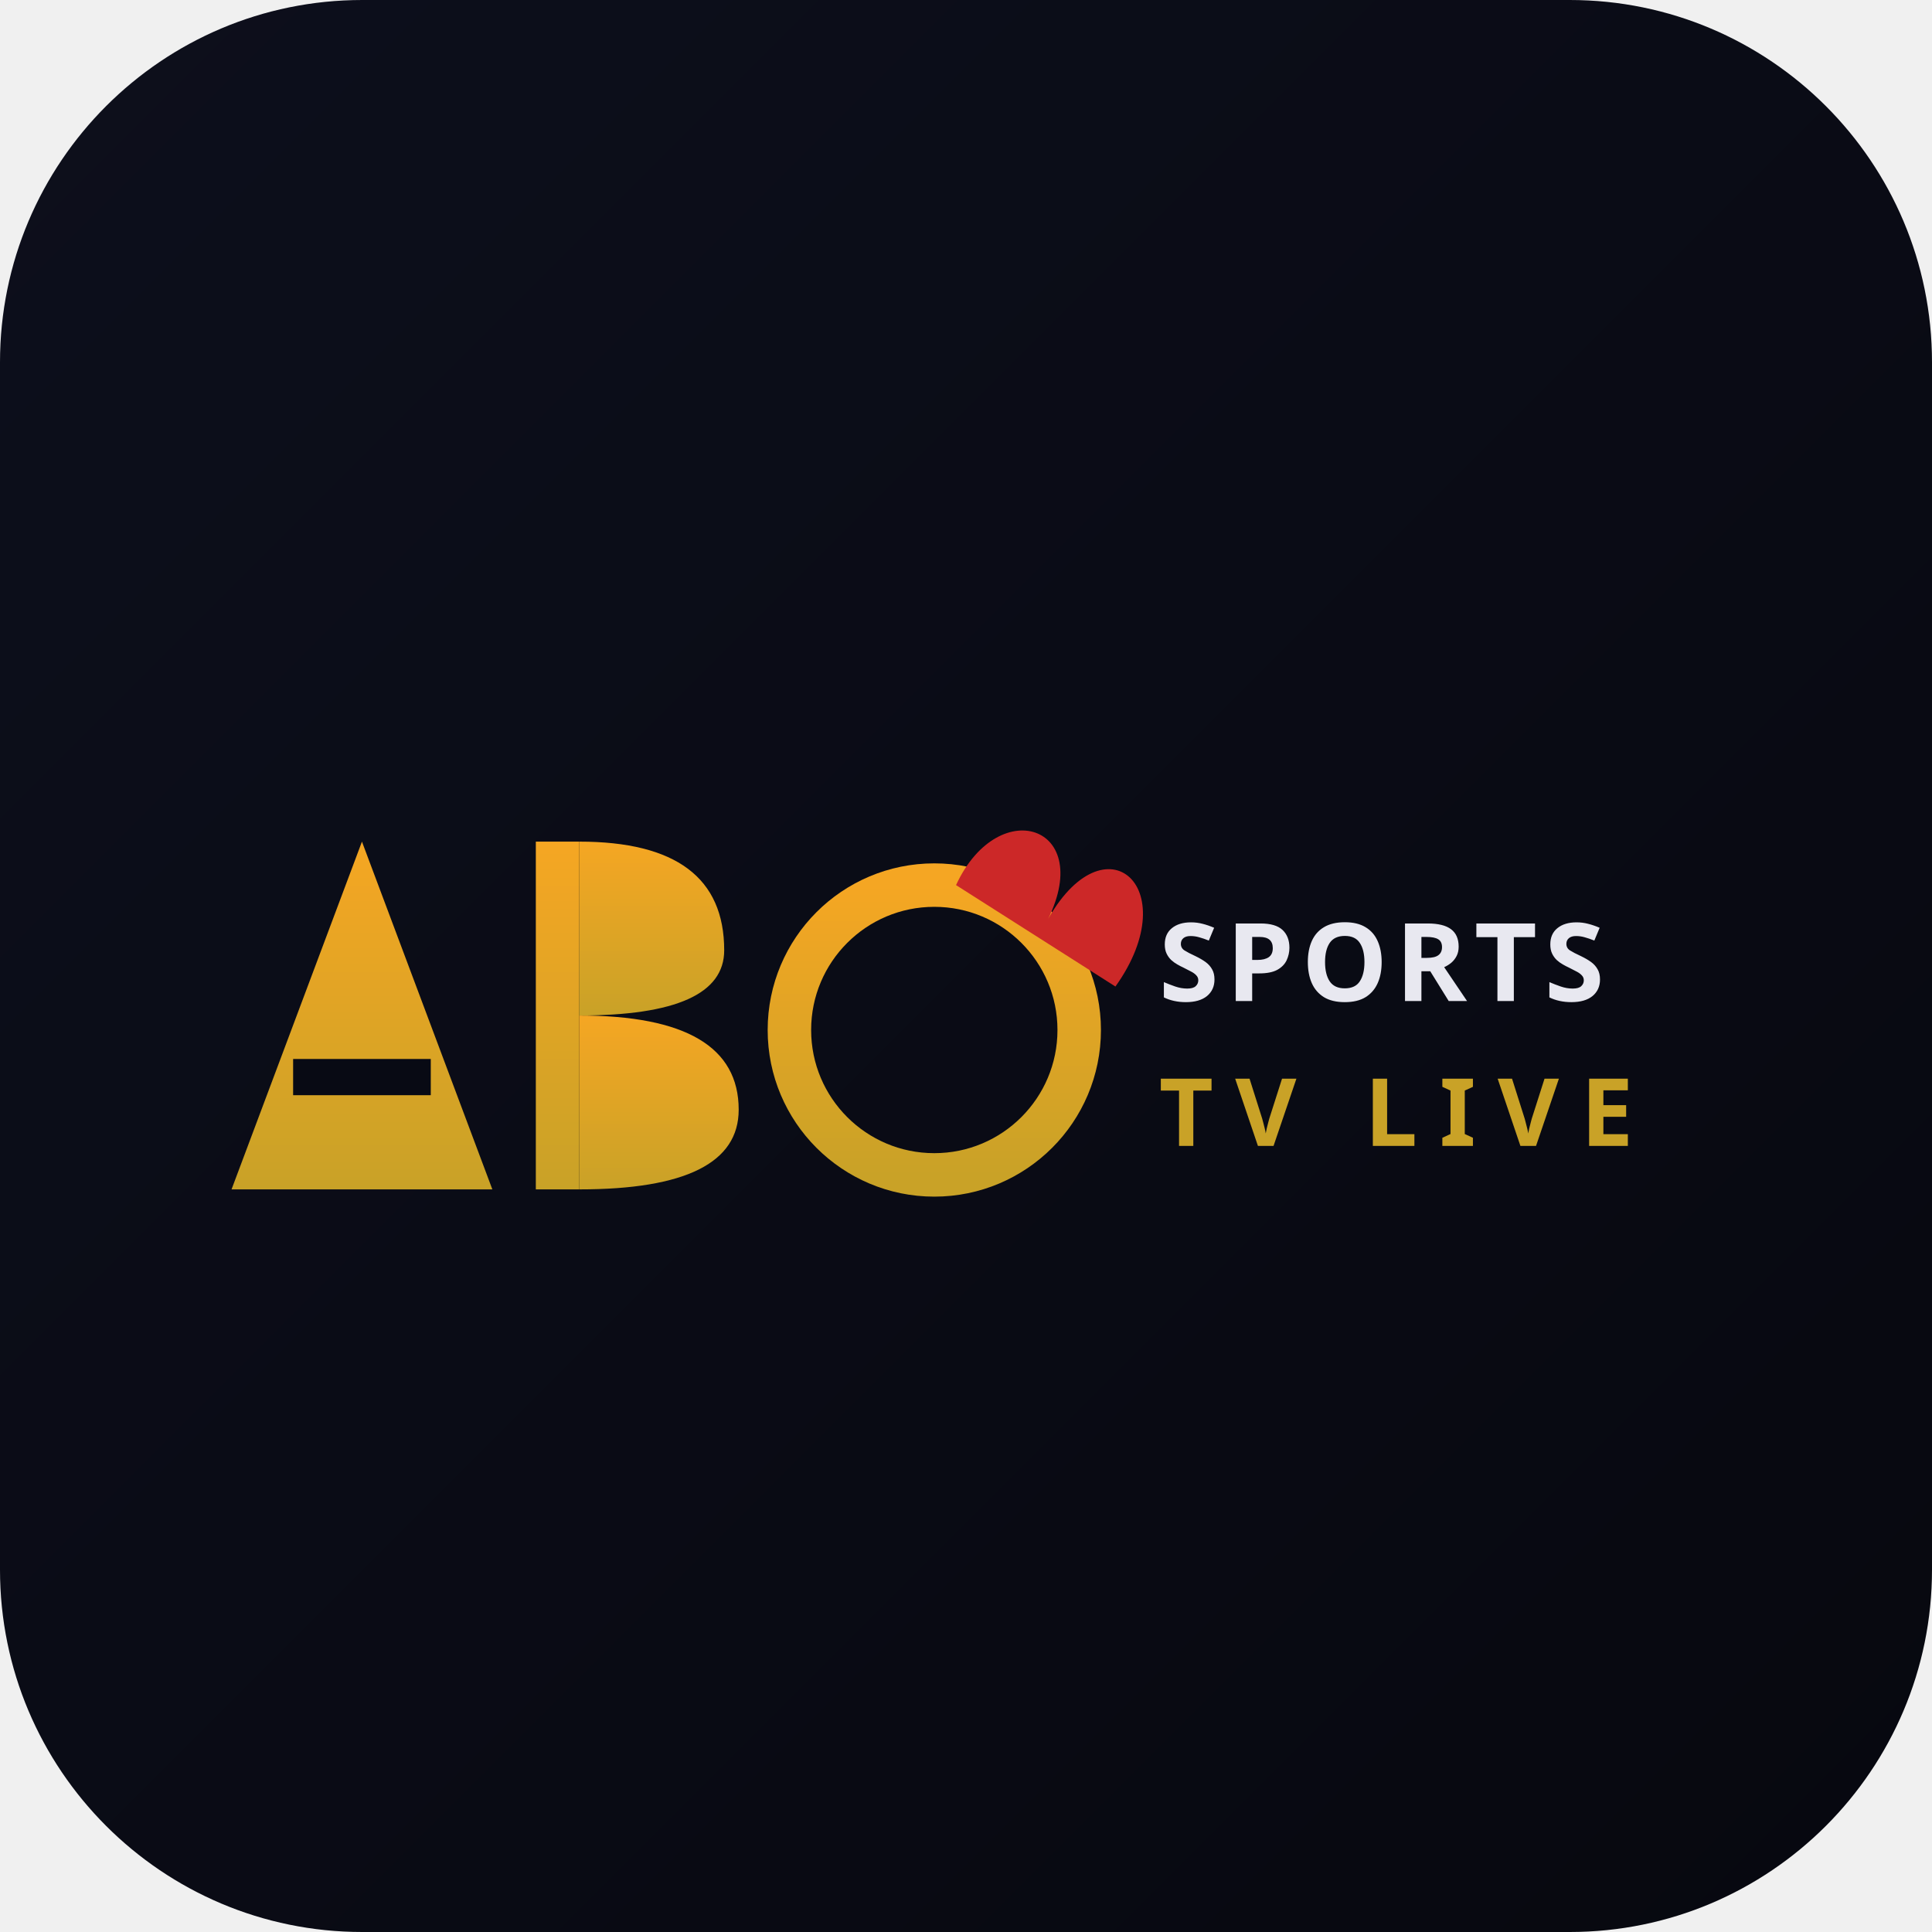
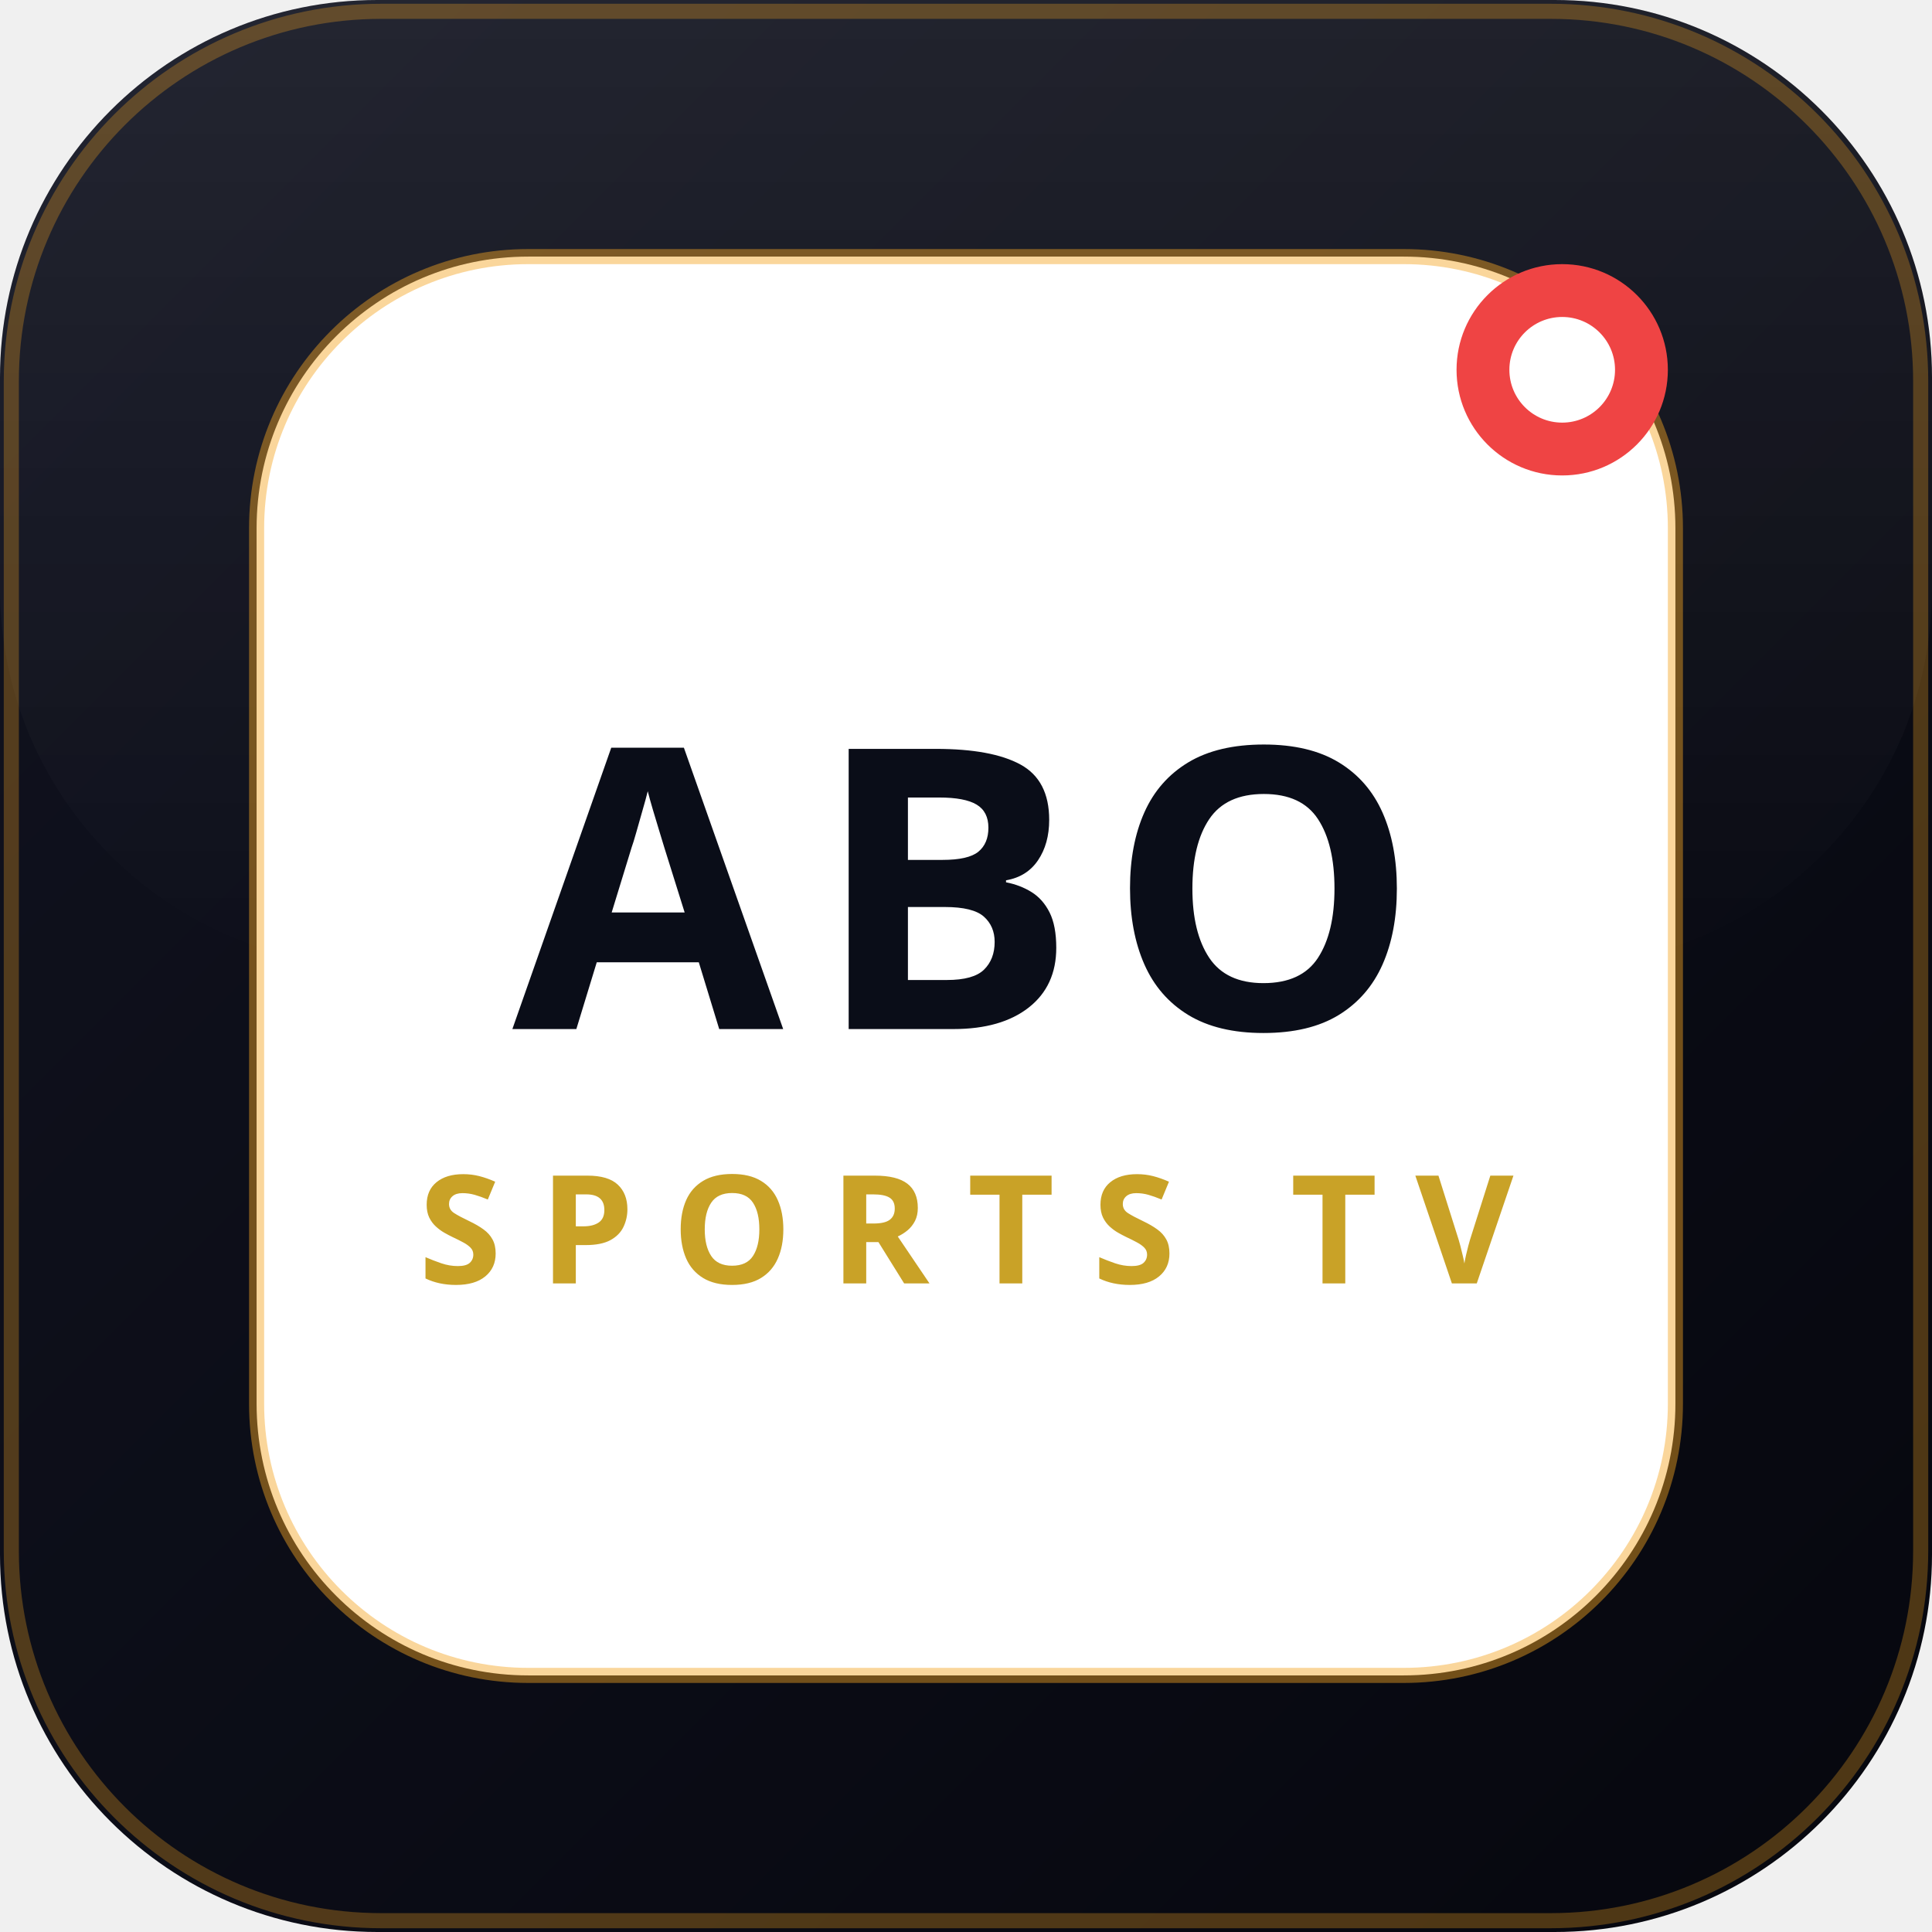
<svg xmlns="http://www.w3.org/2000/svg" viewBox="0 0 512 512" role="img" aria-label="ABO Sports TV">
  <defs>
    <linearGradient id="bg512" x1="0%" y1="0%" x2="100%" y2="100%">
-       <stop offset="0%" stop-color="#0D0F1C" />
-       <stop offset="100%" stop-color="#07080F" />
+       <stop offset="0%" stop-color="#111320" />
+       <stop offset="100%" stop-color="#06070e" />
    </linearGradient>
-     <linearGradient id="aGold512" x1="0%" y1="0%" x2="0%" y2="100%">
+     <linearGradient id="gold512" x1="0%" y1="0%" x2="100%" y2="100%">
      <stop offset="0%" stop-color="#F5A623" />
      <stop offset="100%" stop-color="#C9A227" />
    </linearGradient>
+     <linearGradient id="whitefade512" x1="0%" y1="0%" x2="0%" y2="100%">
+       <stop offset="0%" stop-color="#ffffff" stop-opacity="0.08" />
+       <stop offset="100%" stop-color="#ffffff" stop-opacity="0" />
+     </linearGradient>
  </defs>
-   <rect width="512" height="512" rx="96" fill="url(#bg512)" />
-   <g transform="translate(46 200) scale(1.92)">
-     <polygon points="8,60 26,12 44,60" fill="url(#aGold512)" />
-     <rect x="16.5" y="42" width="19" height="5" fill="#080A14" />
-     <rect x="50" y="12" width="6" height="48" fill="url(#aGold512)" />
-     <path d="M56 12 Q76 12 76 27 Q76 36 56 36" fill="url(#aGold512)" />
-     <path d="M56 36 Q78 36 78 49 Q78 60 56 60" fill="url(#aGold512)" />
-     <circle cx="105" cy="38" r="20" fill="none" stroke="url(#aGold512)" stroke-width="6" />
-     <path d="M108,18 C114,5 128,10 120,24 C128,8 140,18 130,32" fill="#CC2828" />
-     <text x="136" y="34" font-size="15" font-family="Arial Black,sans-serif" fill="#E8E8F0" font-weight="900" letter-spacing="1">SPORTS</text>
-     <text x="136" y="54" font-size="13" font-family="Arial Black,sans-serif" fill="#C9A227" font-weight="900" letter-spacing="3">TV LIVE</text>
-   </g>
+   <rect width="512" height="512" rx="100" fill="url(#bg512)" />
+   <rect width="512" height="256" rx="100" fill="url(#whitefade512)" />
+   <rect x="3" y="3" width="506" height="506" rx="98" fill="none" stroke="#F5A623" stroke-width="4" stroke-opacity="0.3" />
+   <rect x="68" y="68" width="376" height="376" rx="72" fill="white" />
+   <rect x="68" y="68" width="376" height="376" rx="72" fill="none" stroke="#F5A623" stroke-width="4" stroke-opacity="0.45" />
+   <text x="256" y="236" text-anchor="middle" dominant-baseline="middle" font-family="Arial Black, Impact, sans-serif" font-weight="900" font-size="104" fill="#0a0d18" letter-spacing="8">ABO</text>
+   <text x="256" y="326" text-anchor="middle" dominant-baseline="middle" font-family="Arial Black, Impact, sans-serif" font-weight="900" font-size="40" fill="#C9A227" letter-spacing="10">SPORTS TV</text>
+   <circle cx="414" cy="98" r="28" fill="#ef4444" />
+   <circle cx="414" cy="98" r="14" fill="white" />
</svg>
